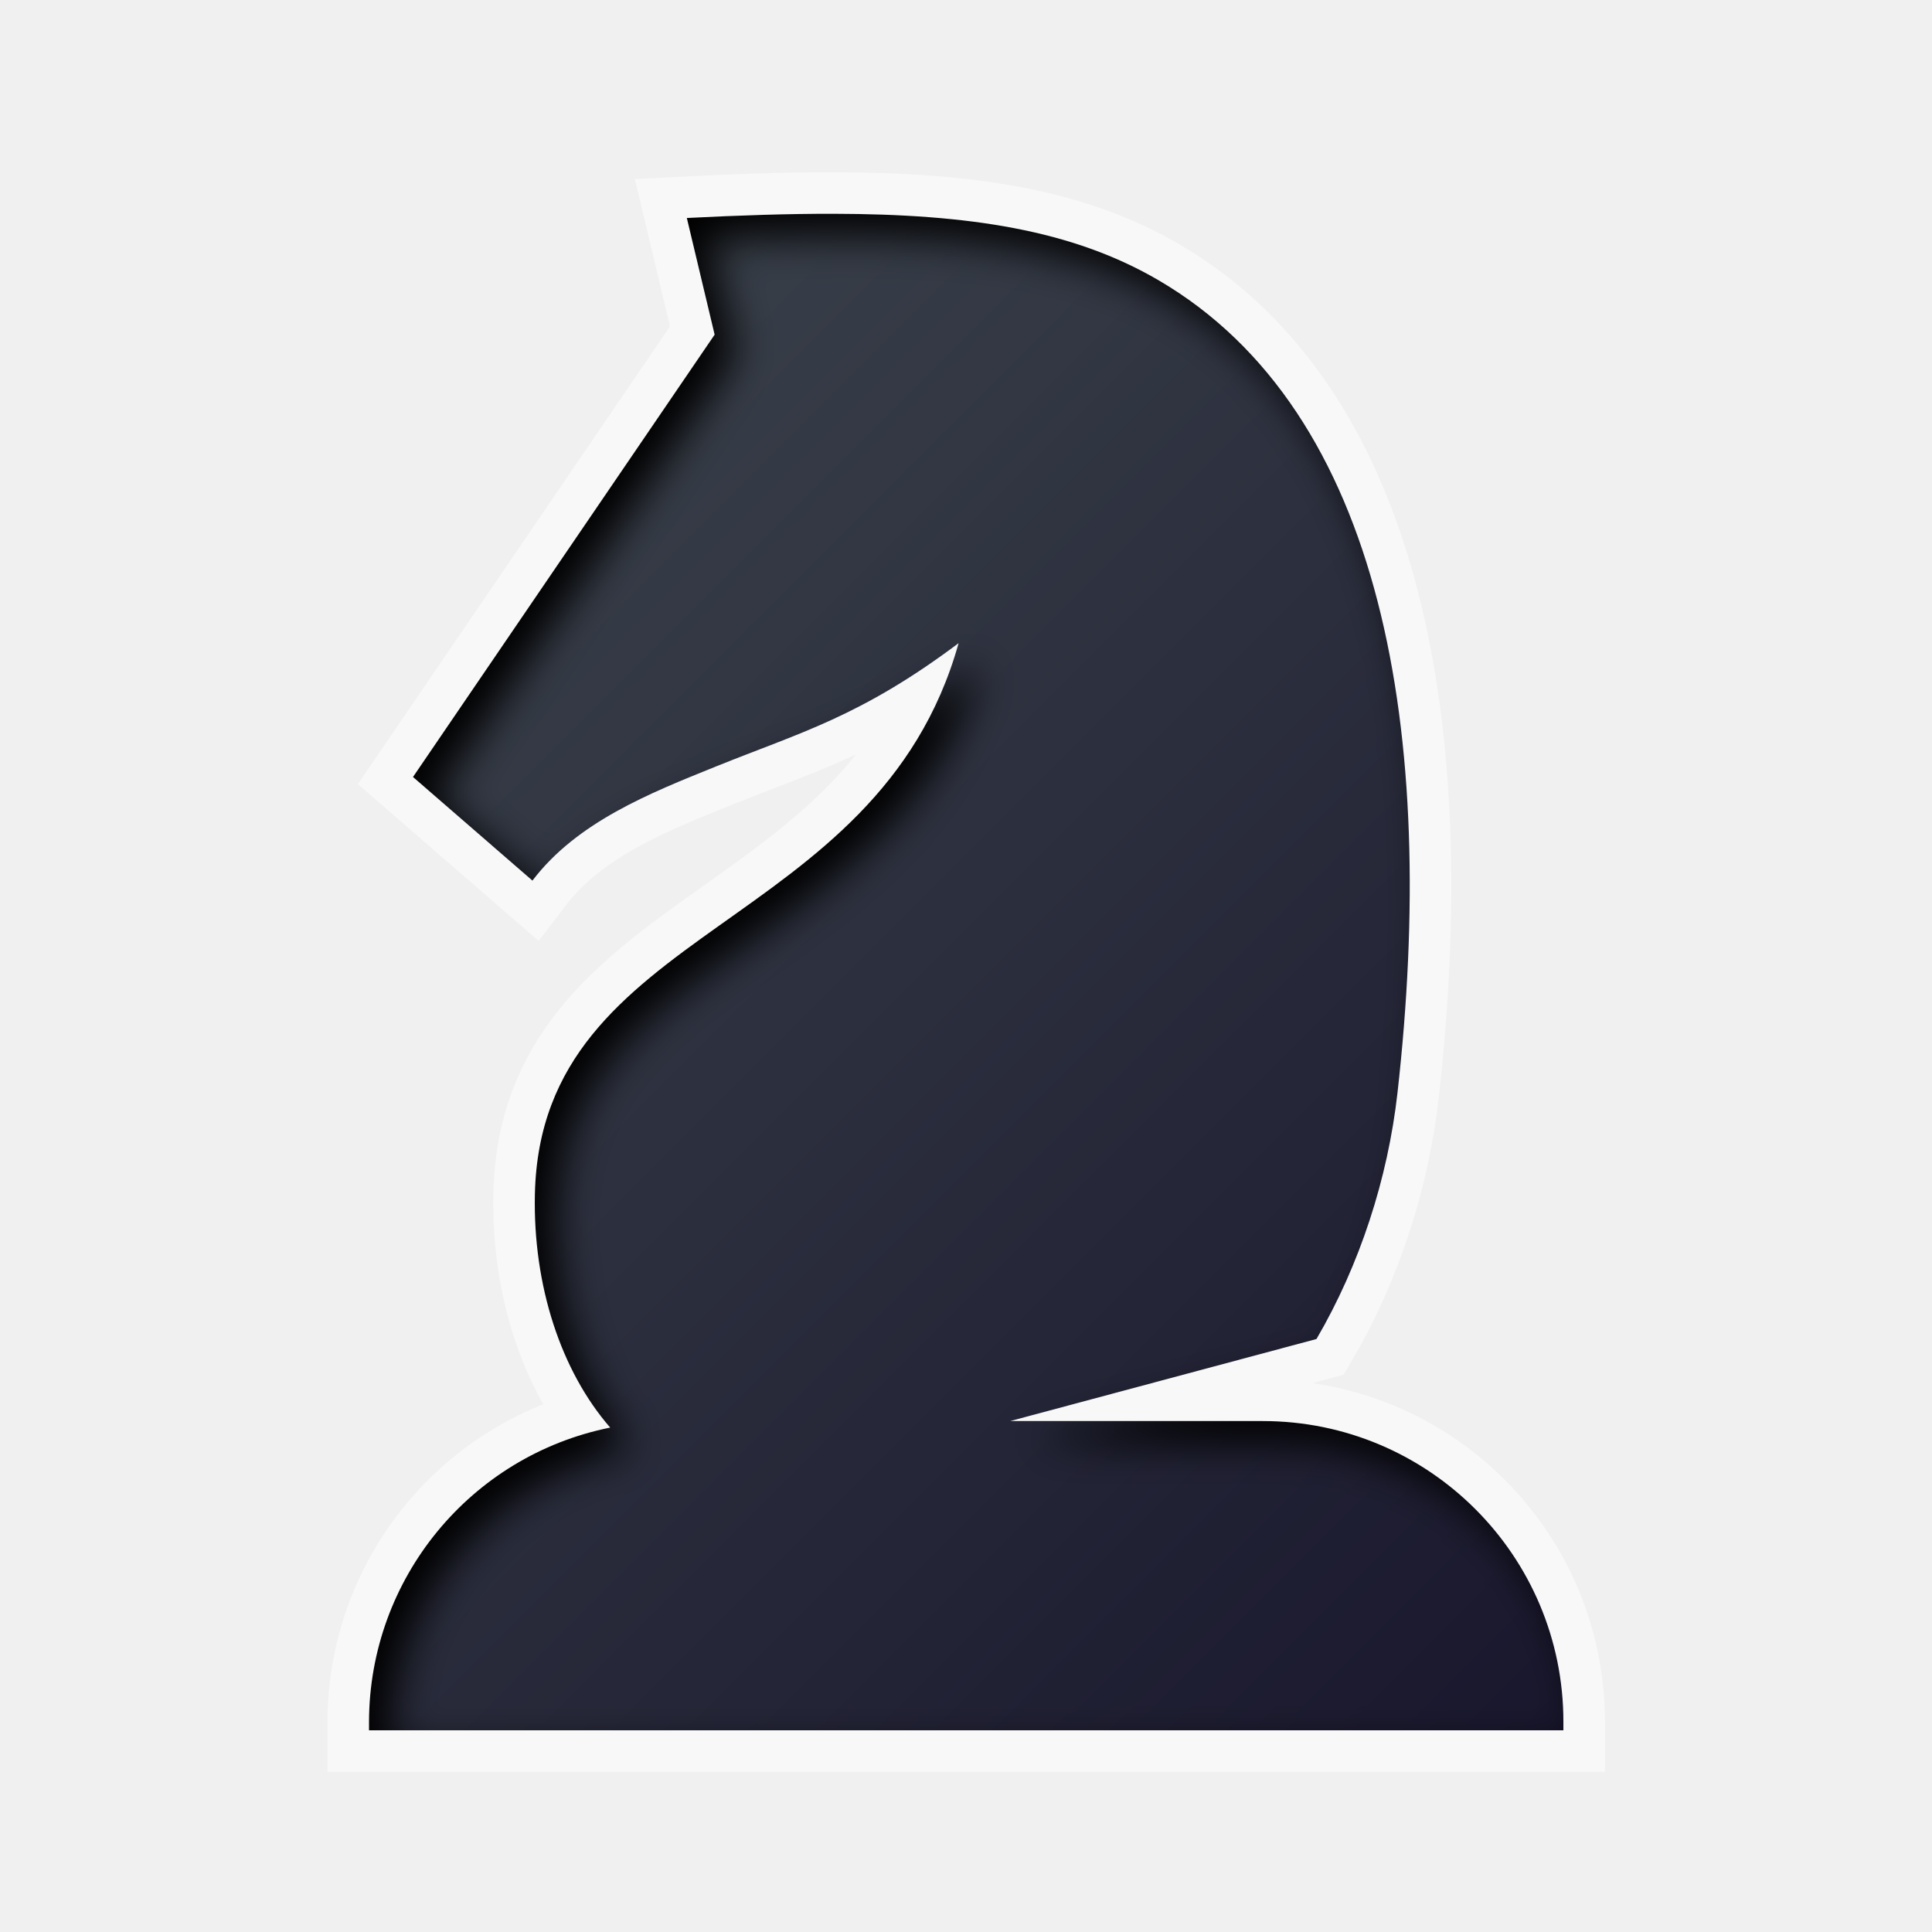
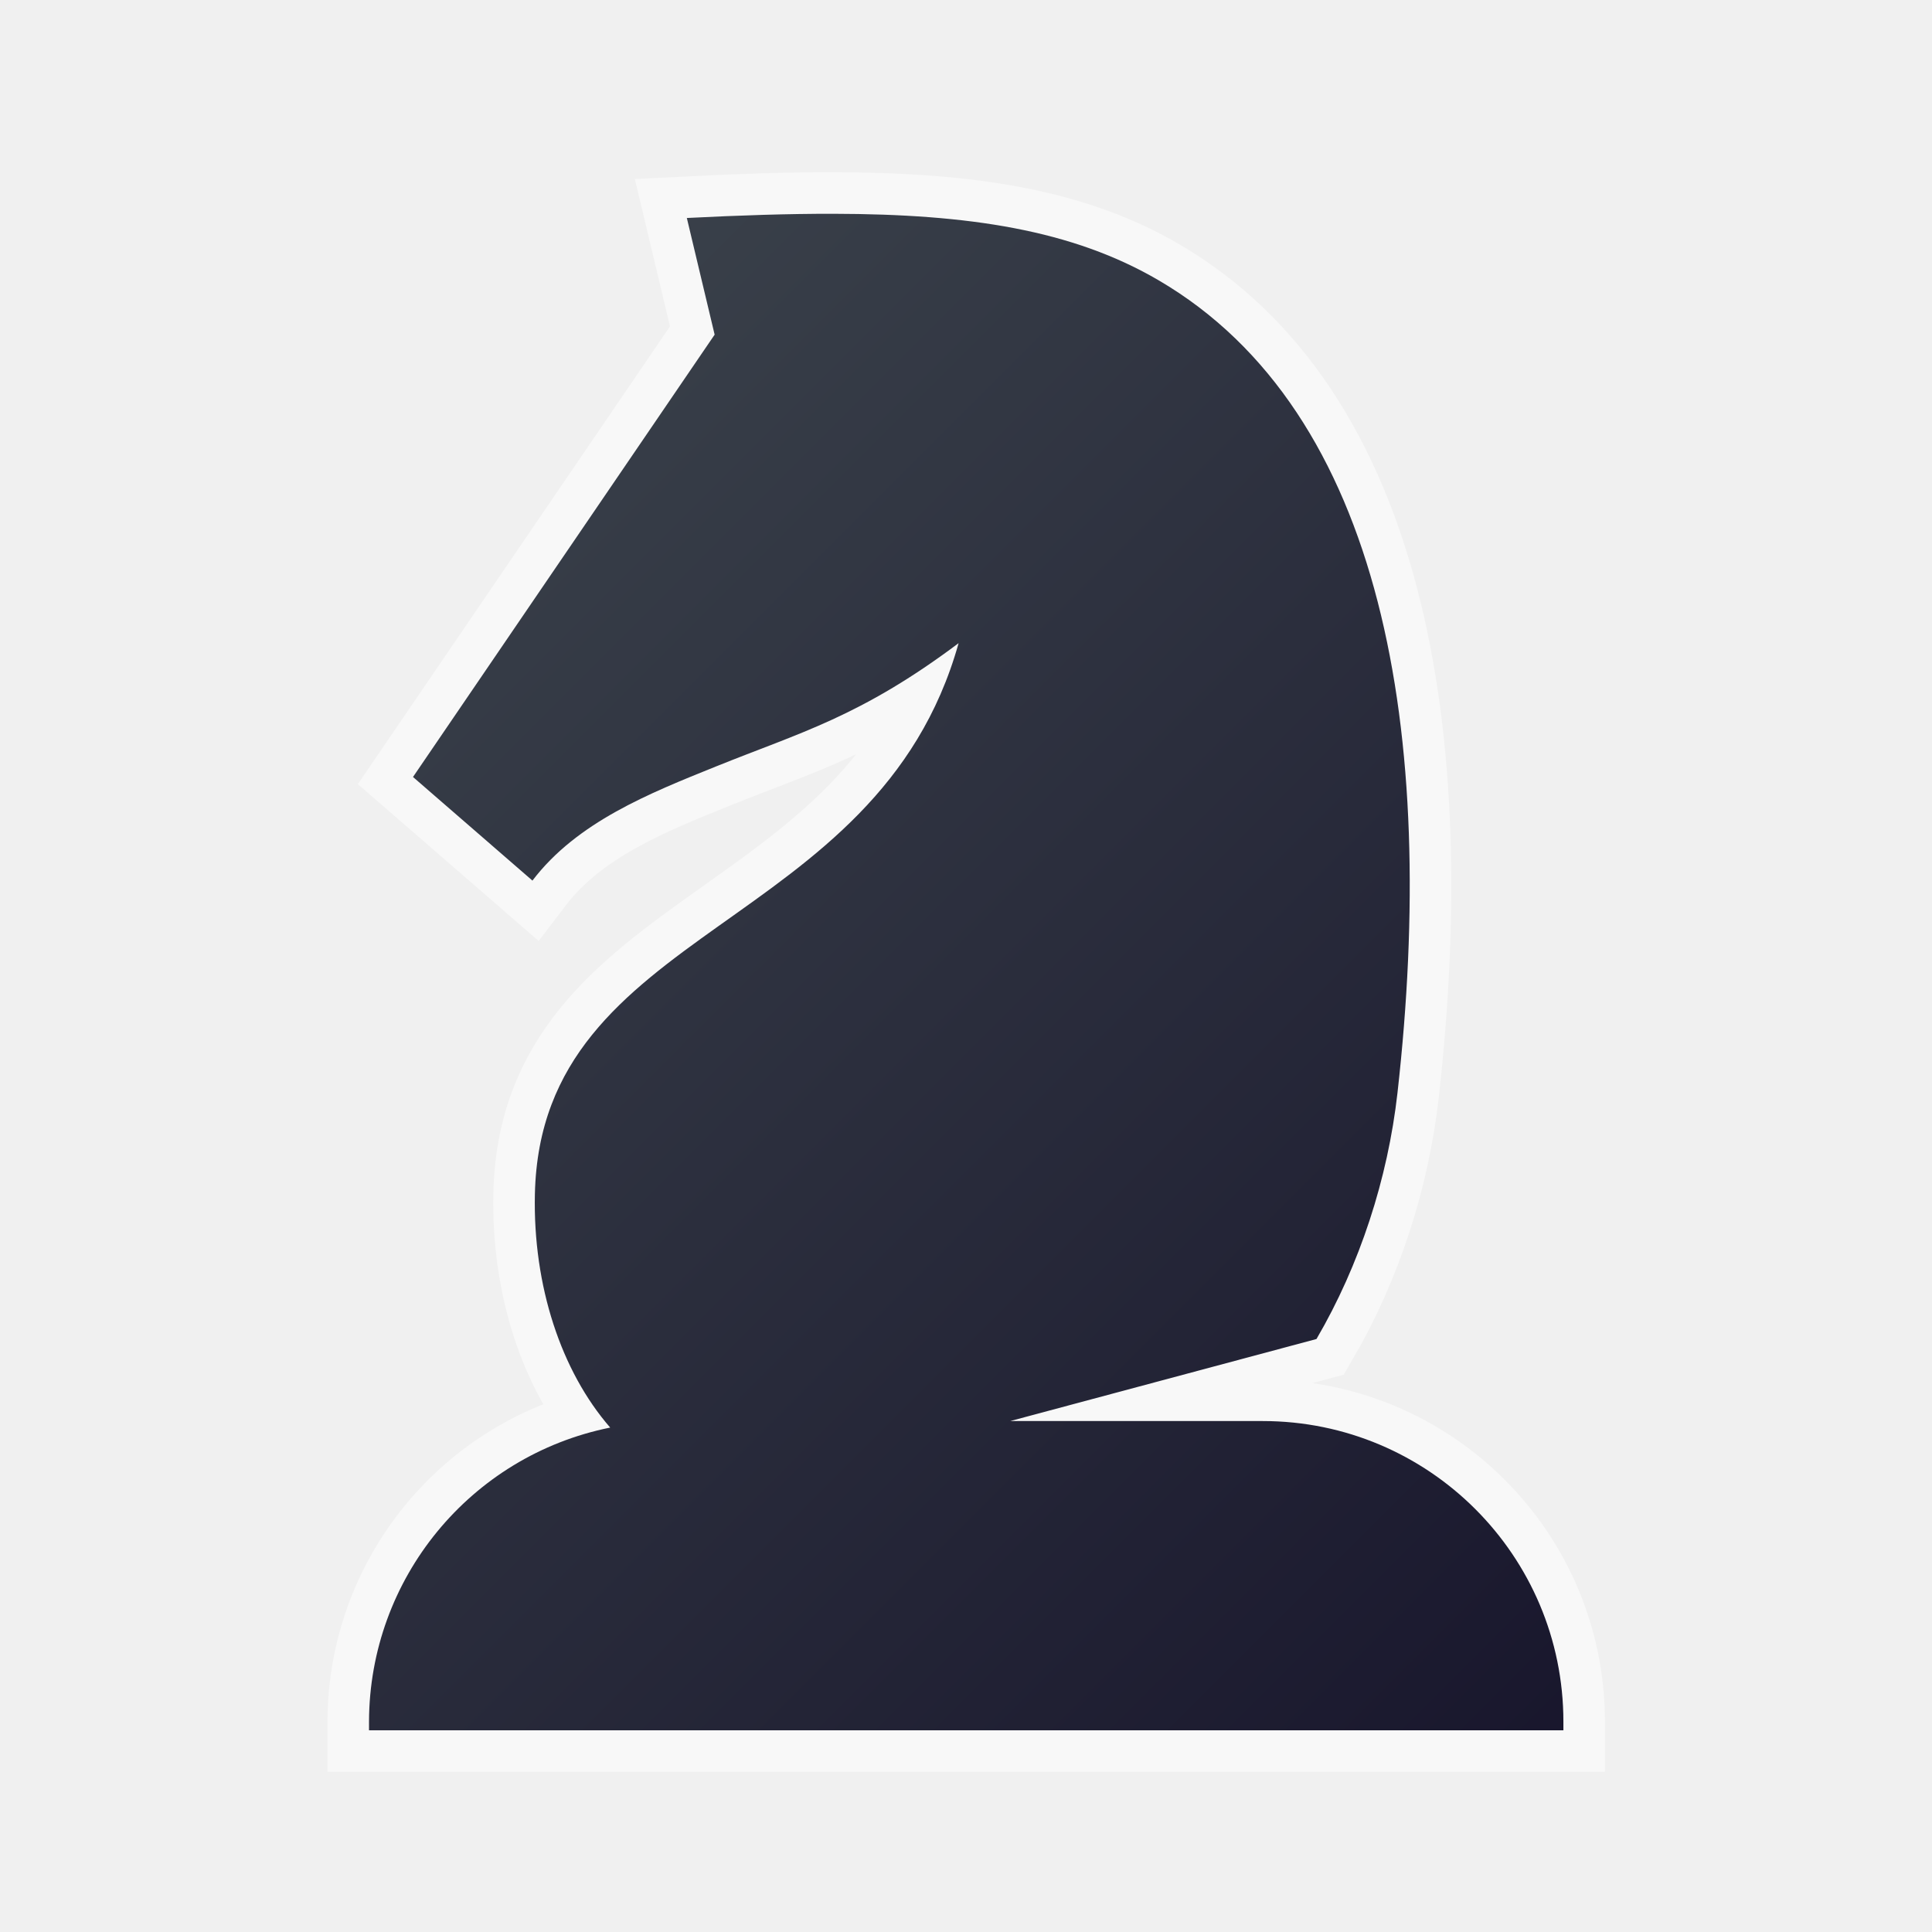
<svg xmlns="http://www.w3.org/2000/svg" xmlns:xlink="http://www.w3.org/1999/xlink" style="color-scheme:light only" width="175.696" height="175.696" viewBox="0 0 46.486 46.486">
  <defs>
    <linearGradient id="a">
      <stop offset="0" style="stop-color:#454f54;stop-opacity:1" />
      <stop offset="1" style="stop-color:#110d26;stop-opacity:1" />
    </linearGradient>
    <linearGradient xlink:href="#a" id="b" x1="126.362" x2="172.849" y1="70.301" y2="116.787" gradientUnits="userSpaceOnUse" />
-     <filter id="c" width="1.101" height="1.079" x="-.042" y="-.033" style="color-interpolation-filters:sRGB">
-       <feFlood flood-color="#000" flood-opacity="1" result="flood" />
-       <feGaussianBlur in="SourceGraphic" result="blur" stdDeviation=".5" />
-       <feOffset dx=".5" dy=".5" in="blur" result="offset" />
-       <feComposite in="flood" in2="offset" operator="out" result="comp1" />
-       <feComposite in="comp1" in2="SourceGraphic" operator="atop" result="comp2" />
-     </filter>
  </defs>
  <path d="M146.415 75.444c-1.086-.002-2.258.037-3.527.101l.669 2.807-7.258 10.643 2.874 2.493c1.073-1.409 2.809-2.098 4.416-2.746 2.019-.815 3.474-1.194 5.838-2.967-1.958 6.992-10.055 6.746-10.195 13.26-.048 2.204.633 4.26 1.812 5.614-3.37.68-5.796 3.639-5.803 7.077v.207h28.738v-.207c-0-3.995-3.239-7.234-7.235-7.234h-6.075l7.369-1.974c1.04-1.779 1.717-3.859 1.949-5.924.971-8.631-.332-16.379-5.744-19.548-2.077-1.216-4.57-1.596-7.829-1.602z" style="font-variation-settings:normal;opacity:1;fill:none;fill-opacity:1;stroke:#fff;stroke-width:2;stroke-linecap:round;stroke-linejoin:miter;stroke-miterlimit:4;stroke-dasharray:none;stroke-dashoffset:0;stroke-opacity:.5;paint-order:stroke markers fill;stop-color:#000;stop-opacity:1" transform="translate(-126.362 -70.3)" />
-   <path d="M146.415 75.444c-1.086-.002-2.258.037-3.527.101l.669 2.807-7.258 10.643 2.874 2.493c1.073-1.409 2.809-2.098 4.416-2.746 2.019-.815 3.474-1.194 5.838-2.967-1.958 6.992-10.055 6.746-10.195 13.26-.048 2.204.633 4.26 1.812 5.614-3.37.68-5.796 3.639-5.803 7.077v.207h28.738v-.207c-0-3.995-3.239-7.234-7.235-7.234h-6.075l7.369-1.974c1.04-1.779 1.717-3.859 1.949-5.924.971-8.631-.332-16.379-5.744-19.548-2.077-1.216-4.57-1.596-7.829-1.602" style="font-variation-settings:normal;opacity:1;vector-effect:none;fill:url(#b);fill-opacity:1;stroke:none;stroke-width:1;stroke-linecap:round;stroke-linejoin:miter;stroke-miterlimit:4;stroke-dasharray:none;stroke-dashoffset:0;stroke-opacity:.46;-inkscape-stroke:none;paint-order:stroke markers fill;filter:url(#c);stop-color:#000;stop-opacity:1" transform="translate(-126.362 -70.3)" />
+   <path d="M146.415 75.444c-1.086-.002-2.258.037-3.527.101l.669 2.807-7.258 10.643 2.874 2.493c1.073-1.409 2.809-2.098 4.416-2.746 2.019-.815 3.474-1.194 5.838-2.967-1.958 6.992-10.055 6.746-10.195 13.26-.048 2.204.633 4.26 1.812 5.614-3.37.68-5.796 3.639-5.803 7.077v.207h28.738v-.207c-0-3.995-3.239-7.234-7.235-7.234h-6.075l7.369-1.974c1.04-1.779 1.717-3.859 1.949-5.924.971-8.631-.332-16.379-5.744-19.548-2.077-1.216-4.57-1.596-7.829-1.602" style="font-variation-settings:normal;opacity:1;vector-effect:none;fill:url(#b);fill-opacity:1;stroke:none;stroke-width:1;stroke-linecap:round;stroke-linejoin:miter;stroke-miterlimit:4;stroke-dasharray:none;stroke-dashoffset:0;stroke-opacity:.46;-inkscape-stroke:none;paint-order:stroke markers fill;stop-color:#000;stop-opacity:1" transform="translate(-126.362 -70.3)" />
</svg>
